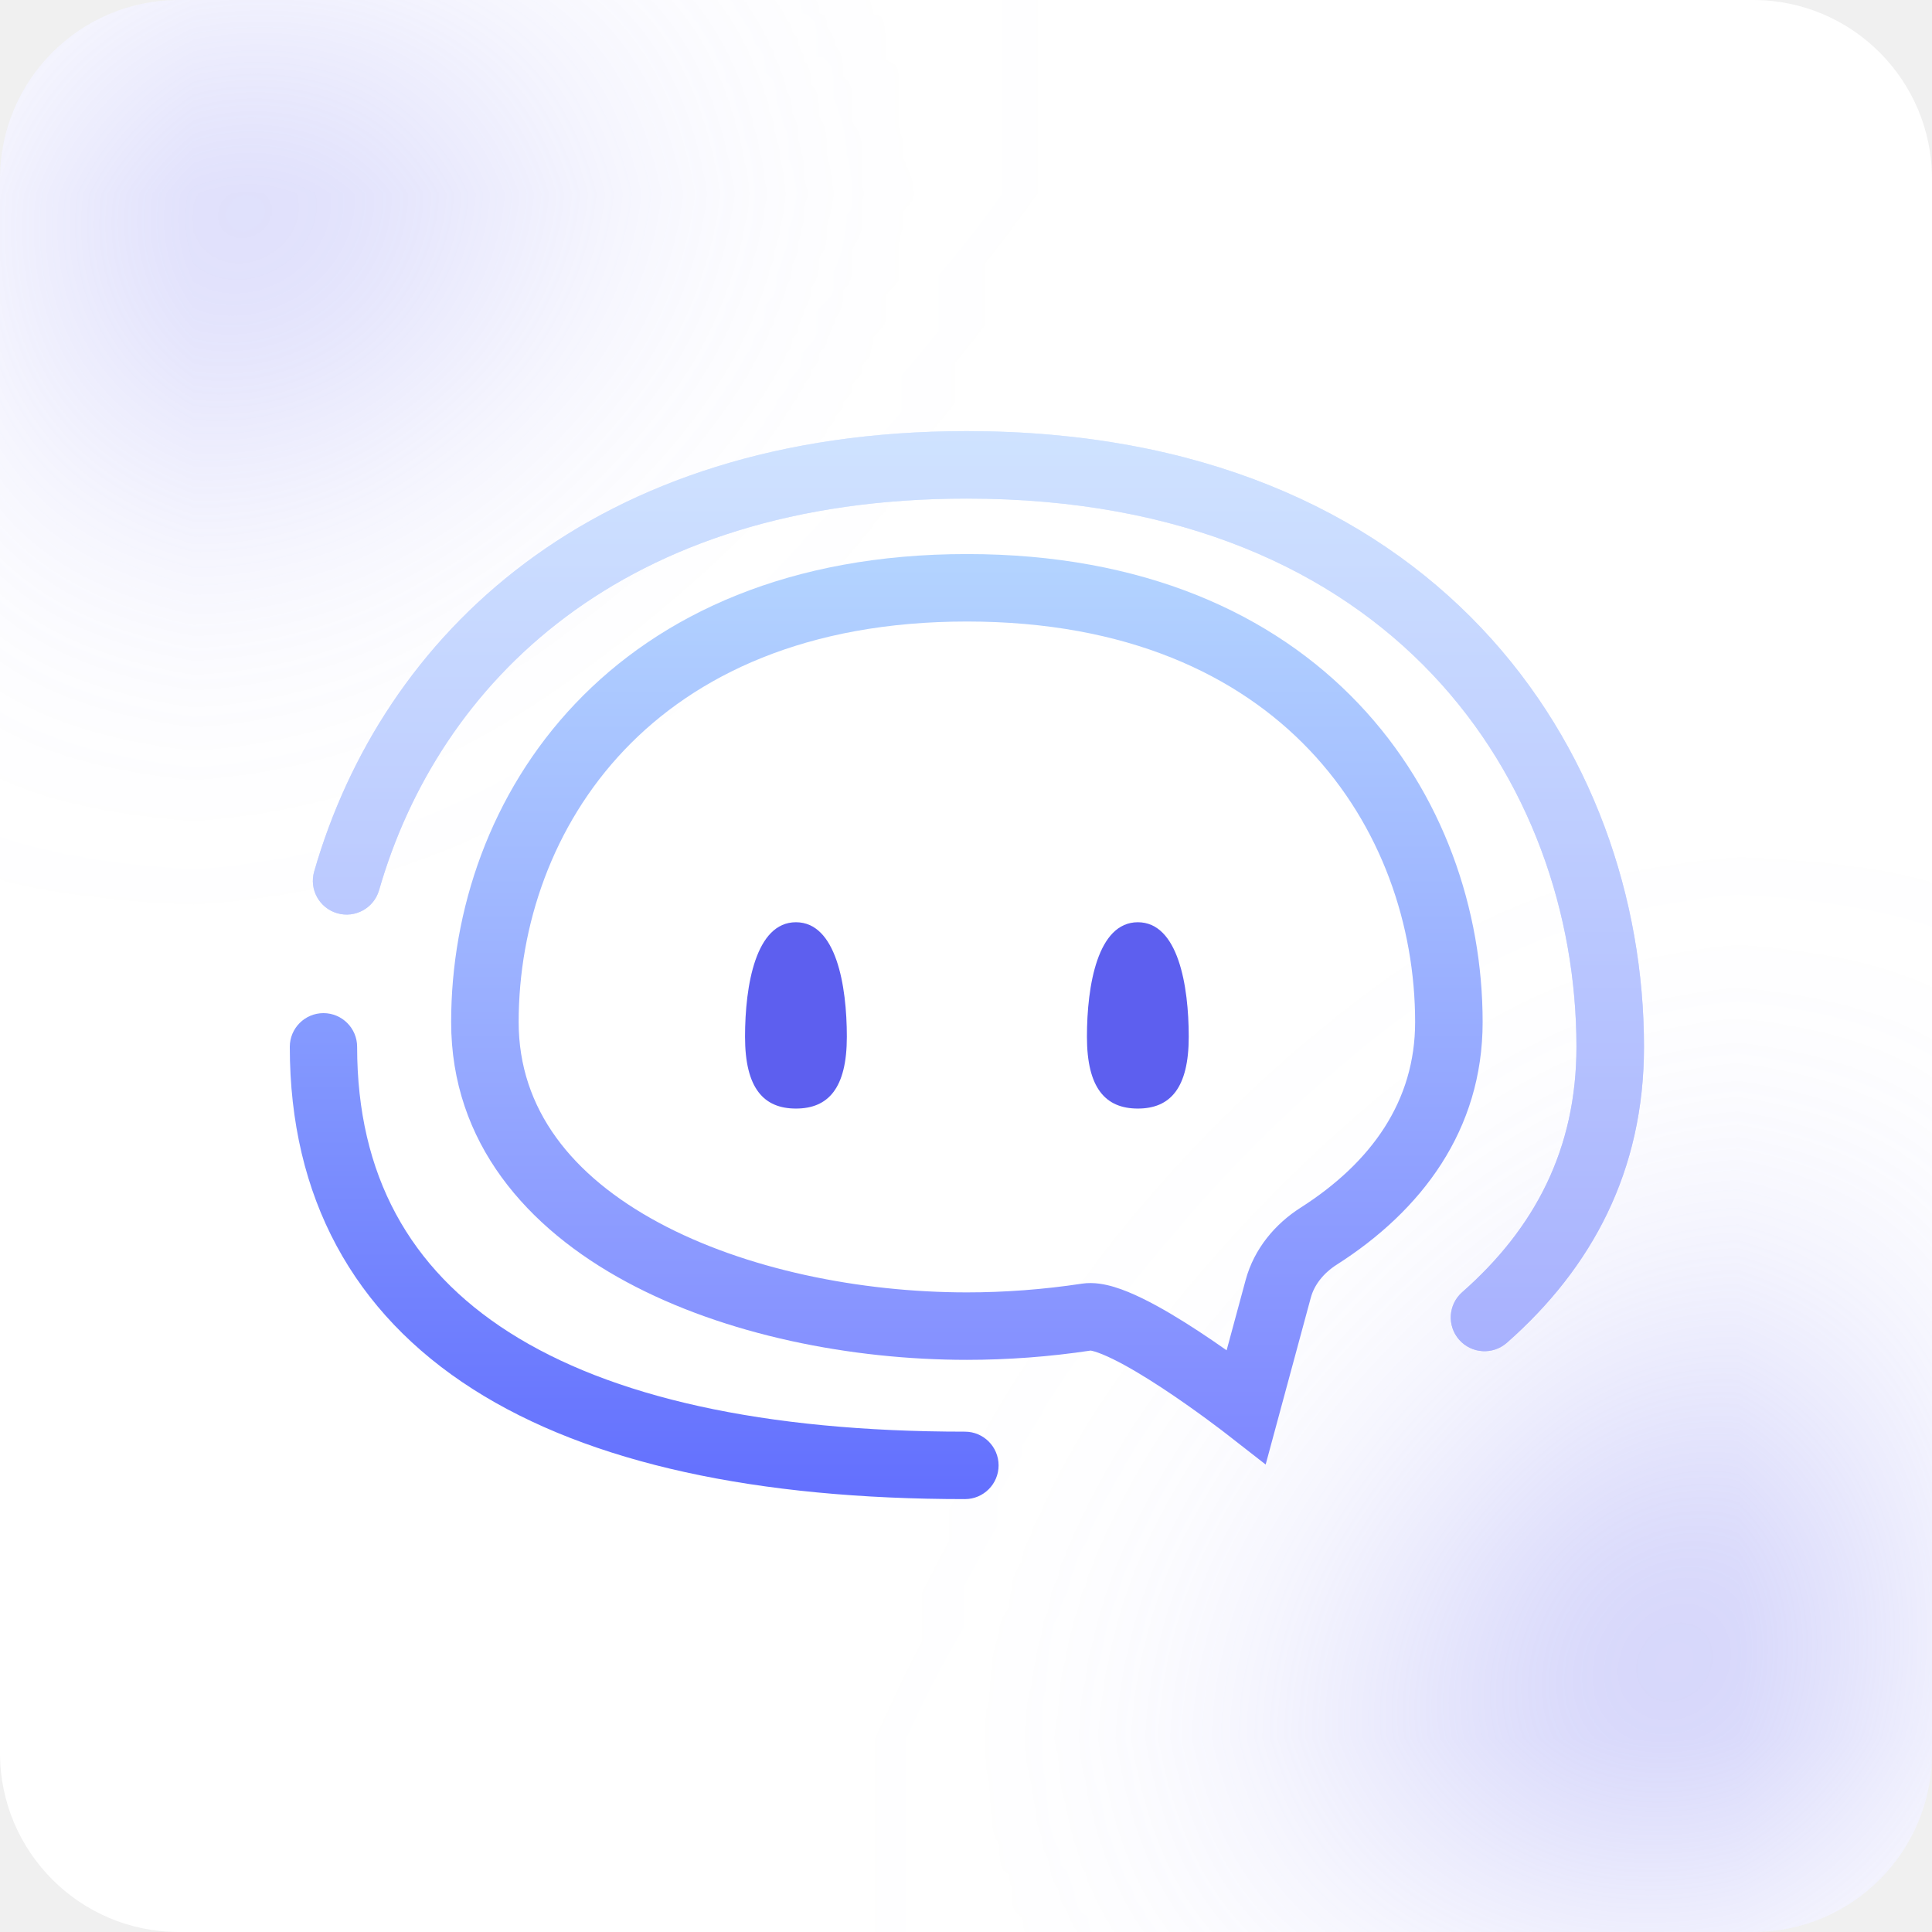
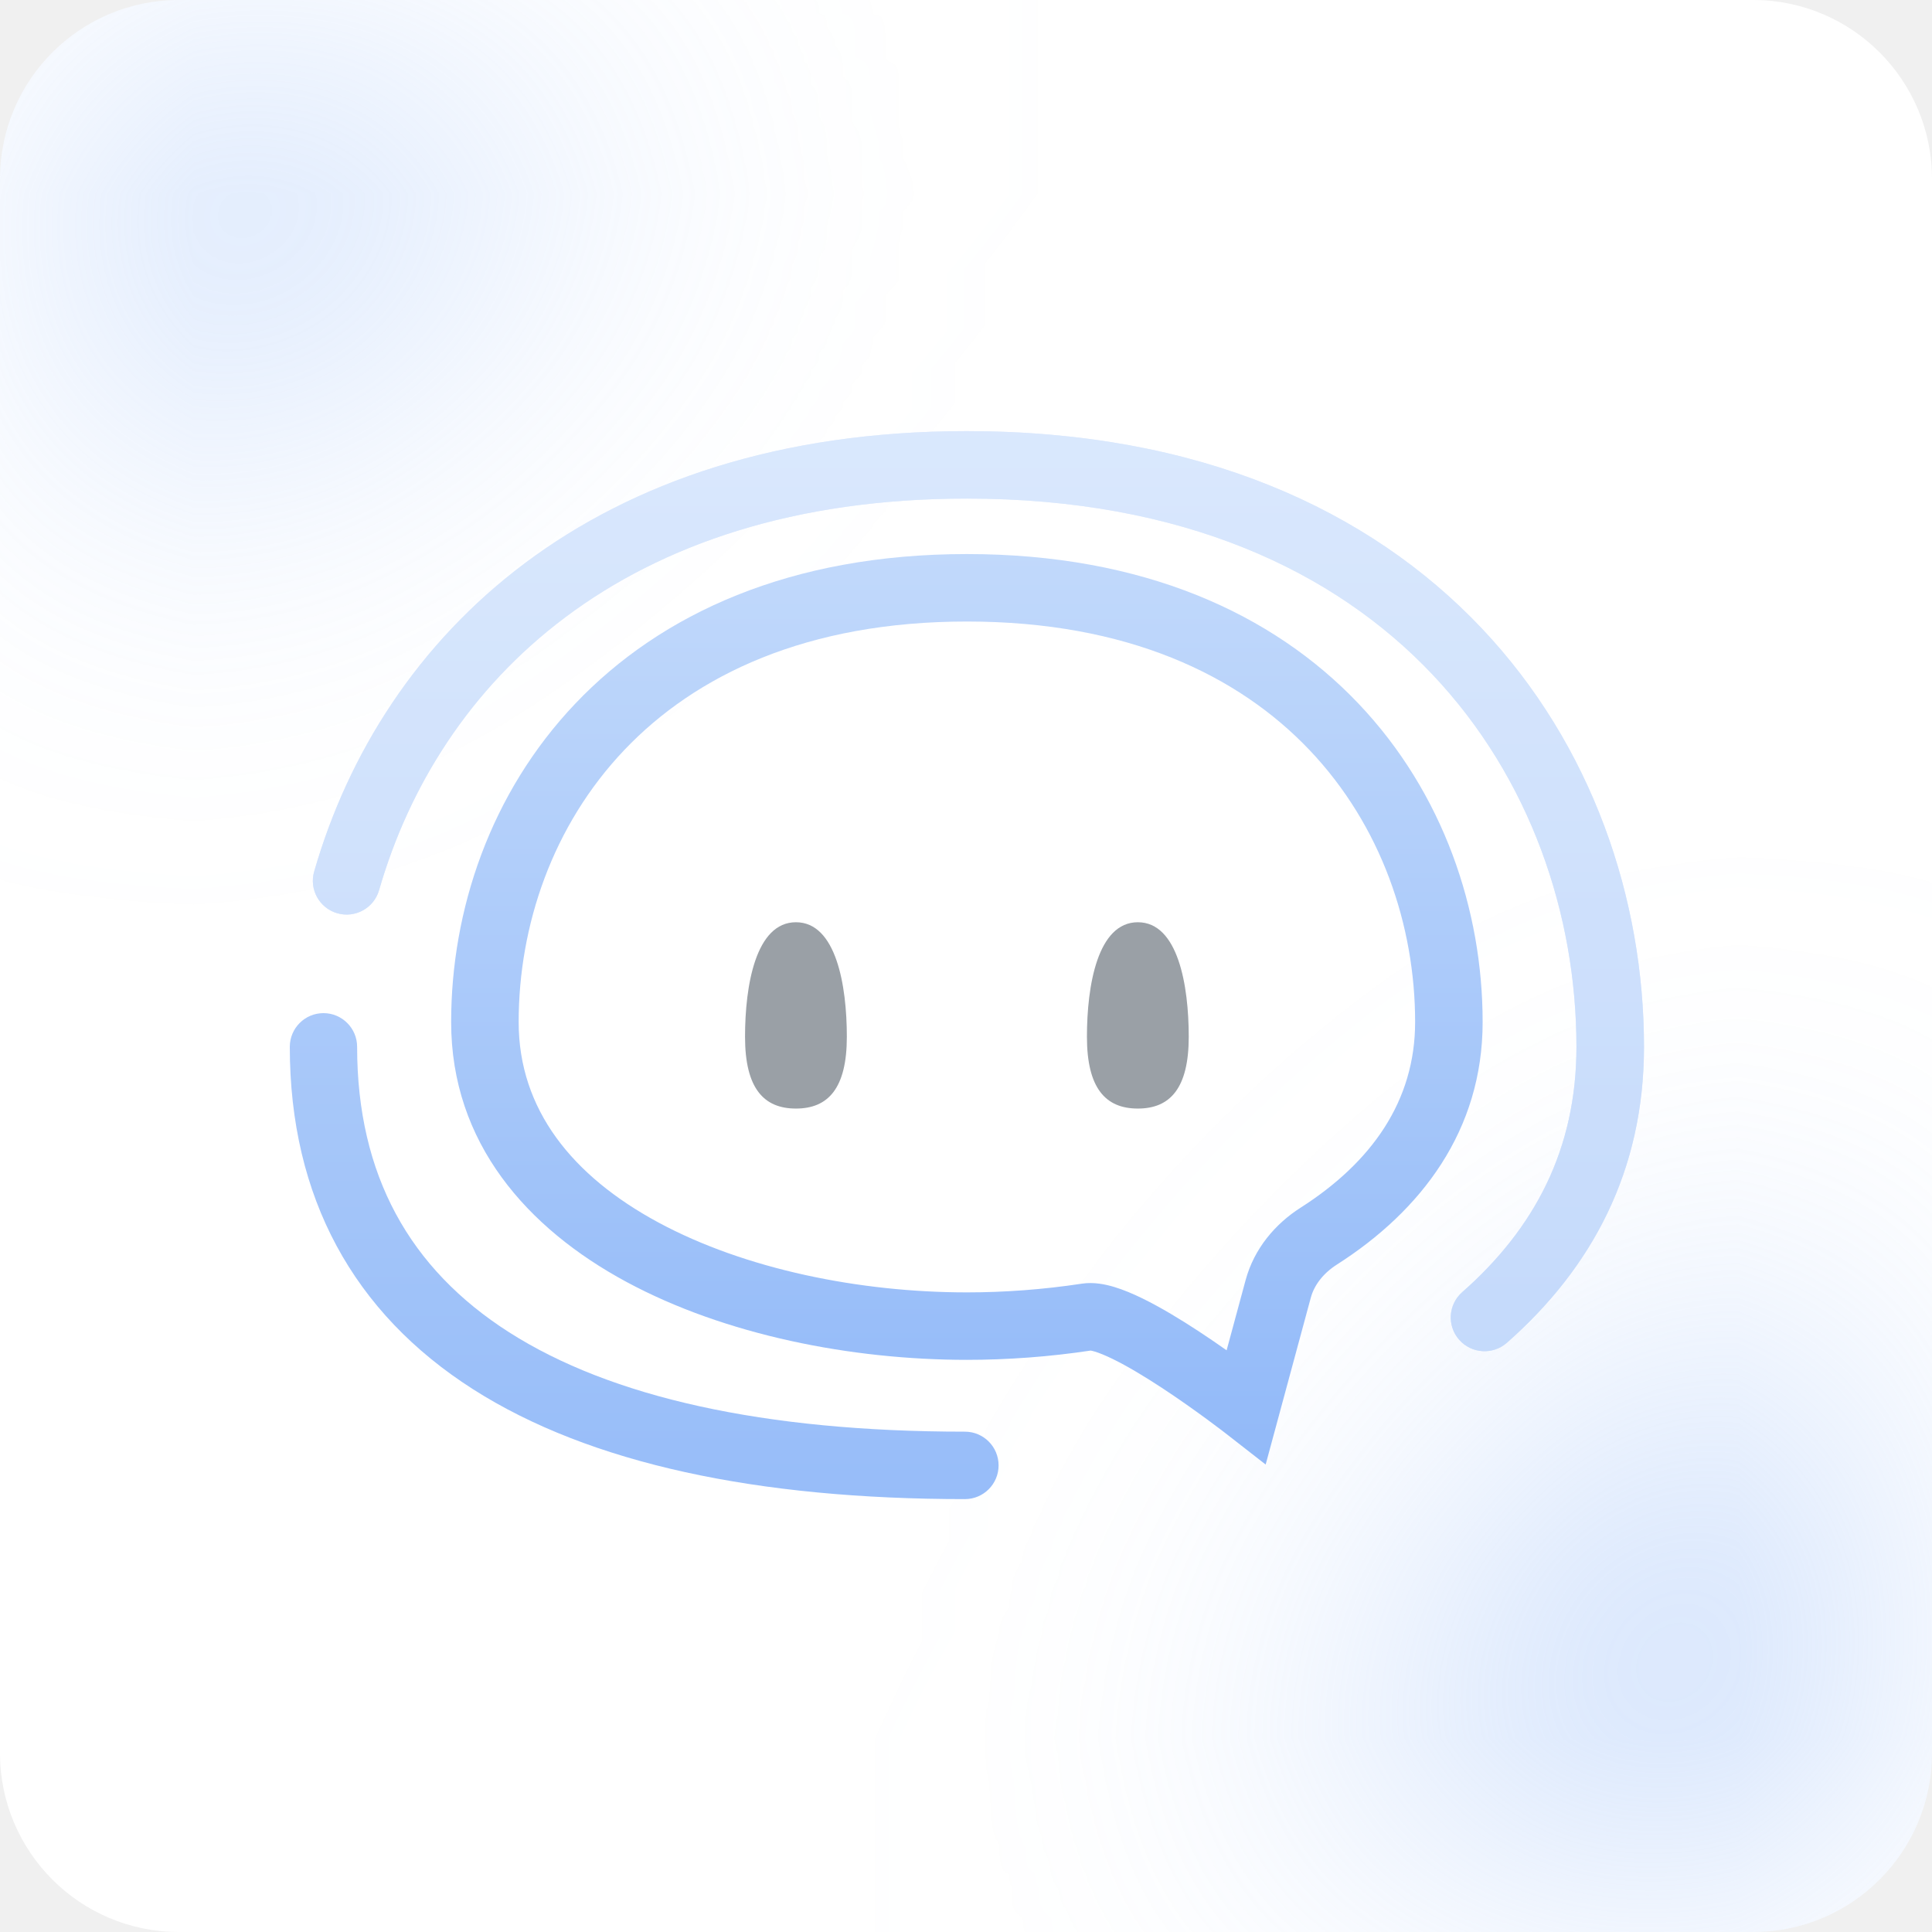
<svg xmlns="http://www.w3.org/2000/svg" width="1080" height="1080" viewBox="0 0 1080 1080" fill="none">
  <g clip-path="url(#clip0_7_132)">
    <rect width="1080" height="1080" rx="100" fill="white" />
    <g opacity="0.5" filter="url(#filter0_f_7_132)">
-       <path d="M445 -341.5C445 18.314 153.314 310 -206.5 310C-566.314 310 -858 18.314 -858 -341.5C-858 -701.314 -566.314 -993 -206.5 -993C153.314 -993 445 -701.314 445 -341.5Z" fill="#7879F1" />
+       <path d="M445 -341.5C445 18.314 153.314 310 -206.5 310C-566.314 310 -858 18.314 -858 -341.5C-858 -701.314 -566.314 -993 -206.5 -993C153.314 -993 445 -701.314 445 -341.5Z" fill="#8ab4f8" />
    </g>
    <g opacity="0.5" filter="url(#filter1_f_7_132)">
-       <path d="M1997 1296.5C1997 1656.31 1705.31 1948 1345.5 1948C985.686 1948 694 1656.31 694 1296.5C694 936.686 985.686 645 1345.5 645C1705.31 645 1997 936.686 1997 1296.5Z" fill="#7879F1" />
+       <path d="M1997 1296.5C1997 1656.31 1705.31 1948 1345.5 1948C985.686 1948 694 1656.31 694 1296.5C694 936.686 985.686 645 1345.5 645C1705.31 645 1997 936.686 1997 1296.5Z" fill="#8ab4f8" />
    </g>
    <path fill-rule="evenodd" clip-rule="evenodd" d="M348.965 419.288C308.83 461.51 289.936 517.365 289.936 571.344C289.936 620.194 319.893 657.401 368.082 683.39C416.473 709.487 480.563 722.451 540.5 722.451C561.583 722.451 583.305 720.844 604.756 717.581C611.463 716.561 617.995 717.968 622.802 719.409C627.997 720.965 633.38 723.255 638.554 725.78C648.926 730.842 660.179 737.702 670.297 744.346C675.726 747.911 680.949 751.495 685.688 754.832L696.316 715.552C701.095 697.891 712.964 684.085 726.981 675.142C766.827 649.722 791.063 615.384 791.063 571.344C791.063 517.365 772.169 461.51 732.034 419.288C692.176 377.357 629.999 347.432 540.5 347.432C451 347.432 388.823 377.357 348.965 419.288ZM685.102 801.219L685.1 801.217L685.073 801.196L684.947 801.099C684.832 801.009 684.653 800.871 684.416 800.689C683.941 800.323 683.229 799.777 682.309 799.078C680.468 797.68 677.799 795.672 674.524 793.267C667.957 788.442 659.047 782.085 649.568 775.86C640 769.577 630.273 763.708 621.991 759.666C617.838 757.64 614.476 756.284 611.962 755.531C610.734 755.163 610 755.028 609.677 754.978C586.579 758.452 563.221 760.163 540.5 760.163C476.001 760.163 405.374 746.356 350.156 716.576C294.738 686.689 252.195 638.914 252.195 571.344C252.195 508.901 274.018 443.373 321.6 393.317C369.459 342.969 441.998 309.72 540.5 309.72C639.001 309.72 711.54 342.969 759.399 393.317C806.981 443.373 828.804 508.901 828.804 571.344C828.804 631.92 794.497 676.812 747.291 706.928C739.723 711.756 734.655 718.353 732.75 725.394L707.509 818.683L685.104 801.22L685.102 801.219Z" fill="url(#paint0_linear_7_132)" />
    <path fill-rule="evenodd" clip-rule="evenodd" d="M540.428 278.711C347.451 278.711 245.129 382.151 211.908 497.612C209.028 507.62 198.571 513.402 188.552 510.526C178.533 507.649 172.745 497.204 175.624 487.195C213.541 355.414 330.784 241 540.428 241C670.446 241 765.56 285.007 828.107 351.056C890.371 416.807 919 502.965 919 585.181C919 654.535 889.949 708.729 842.34 750.623C834.518 757.507 822.59 756.753 815.699 748.939C808.807 741.125 809.562 729.21 817.385 722.327C857.865 686.705 881.248 642.432 881.248 585.181C881.248 511.385 855.52 434.88 800.681 376.971C746.125 319.36 661.392 278.711 540.428 278.711Z" fill="url(#paint1_linear_7_132)" />
    <path fill-rule="evenodd" clip-rule="evenodd" d="M540.428 278.711C347.451 278.711 245.129 382.151 211.908 497.612C209.028 507.62 198.571 513.402 188.552 510.526C178.533 507.649 172.745 497.204 175.624 487.195C213.541 355.414 330.784 241 540.428 241C670.446 241 765.56 285.007 828.107 351.056C890.371 416.807 919 502.965 919 585.181C919 654.535 889.949 708.729 842.34 750.623C834.518 757.507 822.59 756.753 815.699 748.939C808.807 741.125 809.562 729.21 817.385 722.327C857.865 686.705 881.248 642.432 881.248 585.181C881.248 511.385 855.52 434.88 800.681 376.971C746.125 319.36 661.392 278.711 540.428 278.711Z" fill="white" fill-opacity="0.4" />
    <path fill-rule="evenodd" clip-rule="evenodd" d="M180.818 566.347C191.211 566.347 199.636 574.785 199.636 585.195C199.636 656.913 229.069 709.325 284.602 744.765C341.374 780.995 426.86 800.311 539.401 800.311C549.793 800.311 558.218 808.75 558.218 819.16C558.218 829.57 549.793 838.009 539.401 838.009C423.625 838.009 329.82 818.32 264.379 776.557C197.7 734.004 162 669.433 162 585.195C162 574.785 170.425 566.347 180.818 566.347Z" fill="url(#paint2_linear_7_132)" />
-     <path d="M664.514 579.568C664.514 608.33 654.102 619.694 636.059 619.694C618.016 619.694 607.604 608.33 607.604 579.568C607.604 550.806 613.598 515.538 636.059 515.538C658.52 515.538 664.514 550.806 664.514 579.568Z" fill="#5D5FEF" />
-     <path d="M473.39 579.568C473.39 608.33 462.979 619.694 444.935 619.694C426.892 619.694 416.48 608.33 416.48 579.568C416.48 550.806 422.474 515.538 444.935 515.538C467.396 515.538 473.39 550.806 473.39 579.568Z" fill="#5D5FEF" />
+     <path d="M664.514 579.568C664.514 608.33 654.102 619.694 636.059 619.694C618.016 619.694 607.604 608.33 607.604 579.568C607.604 550.806 613.598 515.538 636.059 515.538C658.52 515.538 664.514 550.806 664.514 579.568Z" fill="#9aa0a6" />
+     <path d="M473.39 579.568C473.39 608.33 462.979 619.694 444.935 619.694C426.892 619.694 416.48 608.33 416.48 579.568C416.48 550.806 422.474 515.538 444.935 515.538C467.396 515.538 473.39 550.806 473.39 579.568Z" fill="#9aa0a6" />
  </g>
  <defs>
    <filter id="filter0_f_7_132" x="-1758" y="-1893" width="3103" height="3103" filterUnits="userSpaceOnUse" color-interpolation-filters="sRGB">
      <feFlood flood-opacity="0" result="BackgroundImageFix" />
      <feBlend mode="normal" in="SourceGraphic" in2="BackgroundImageFix" result="shape" />
      <feGaussianBlur stdDeviation="450" result="effect1_foregroundBlur_7_132" />
    </filter>
    <filter id="filter1_f_7_132" x="-206" y="-255" width="3103" height="3103" filterUnits="userSpaceOnUse" color-interpolation-filters="sRGB">
      <feFlood flood-opacity="0" result="BackgroundImageFix" />
      <feBlend mode="normal" in="SourceGraphic" in2="BackgroundImageFix" result="shape" />
      <feGaussianBlur stdDeviation="450" result="effect1_foregroundBlur_7_132" />
    </filter>
    <linearGradient id="paint0_linear_7_132" x1="541.285" y1="257.443" x2="541.285" y2="900.771" gradientUnits="userSpaceOnUse">
-       <stop stop-color="#B9DCFF" />
-       <stop offset="1" stop-color="#767BFF" />
+       <stop stop-color="#c6dcfb" />
+       <stop offset="1" stop-color="#8ab4f8" />
    </linearGradient>
    <linearGradient id="paint1_linear_7_132" x1="541.476" y1="164.531" x2="541.476" y2="1026.64" gradientUnits="userSpaceOnUse">
-       <stop stop-color="#B9DCFF" />
-       <stop offset="1" stop-color="#4B51FE" />
+       <stop stop-color="#c6dcfb" />
+       <stop offset="1" stop-color="#8ab4f8" />
    </linearGradient>
    <linearGradient id="paint2_linear_7_132" x1="540.446" y1="164.695" x2="540.446" y2="1026.49" gradientUnits="userSpaceOnUse">
-       <stop stop-color="#B9DCFF" />
-       <stop offset="1" stop-color="#4B51FE" />
+       <stop stop-color="#c6dcfb" />
+       <stop offset="1" stop-color="#8ab4f8" />
    </linearGradient>
    <clipPath id="clip0_7_132">
      <rect width="1080" height="1080" rx="100" fill="white" />
    </clipPath>
  </defs>
</svg>
